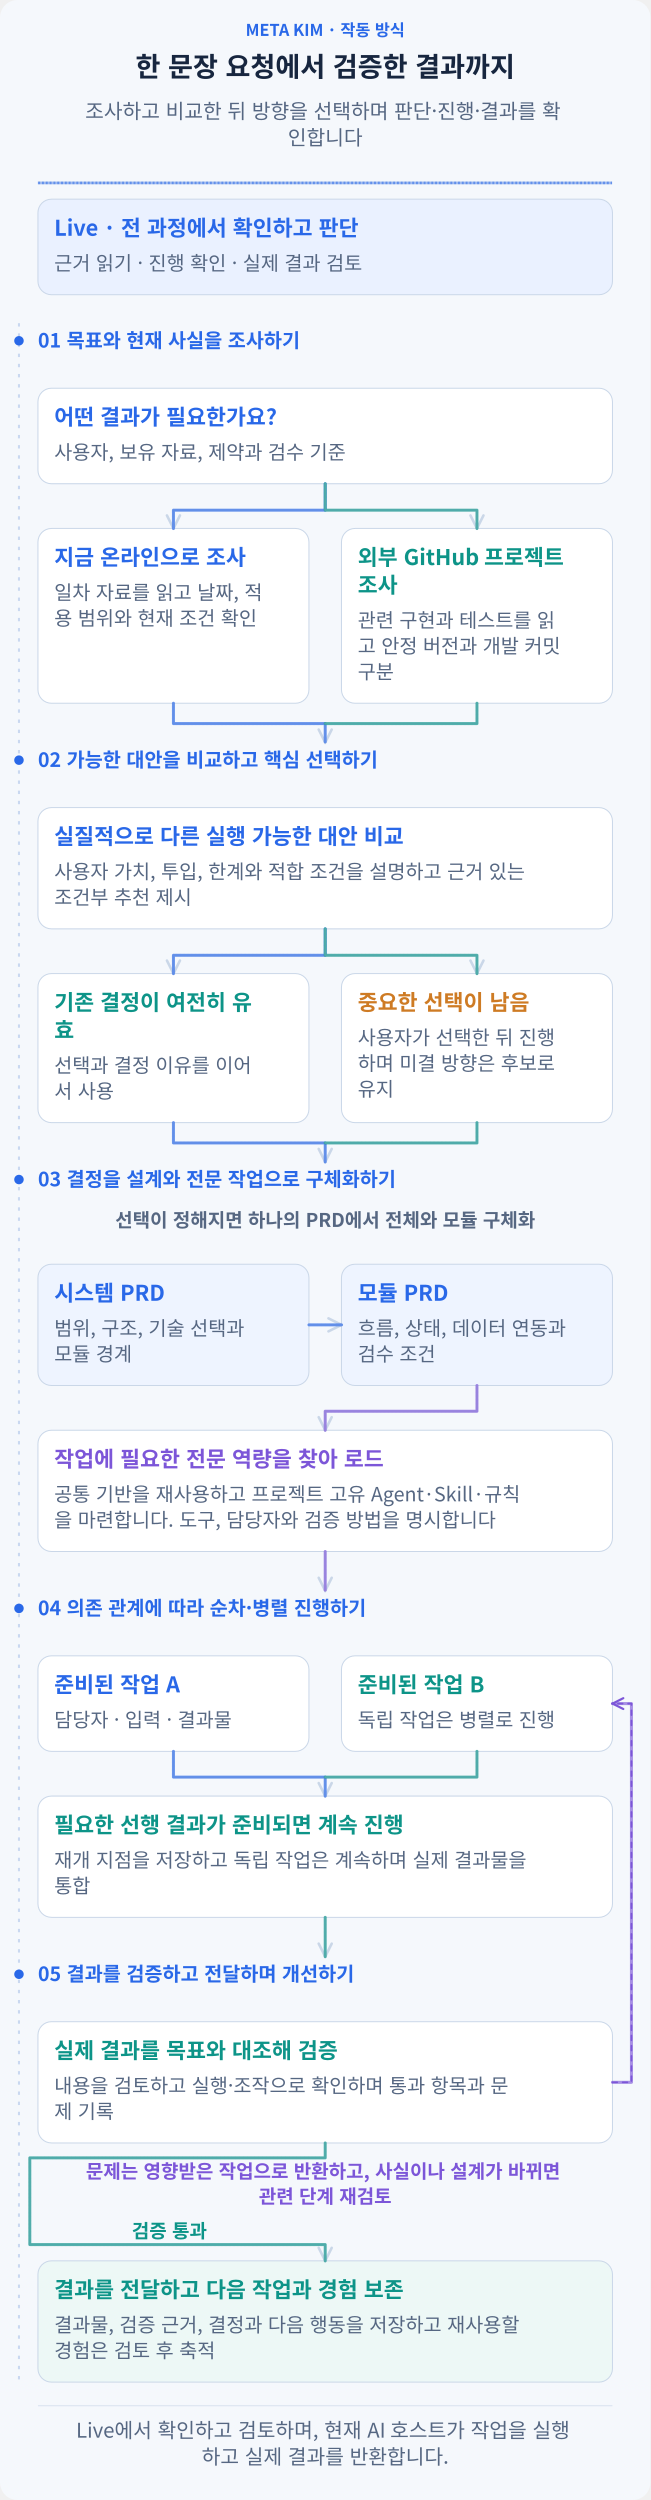
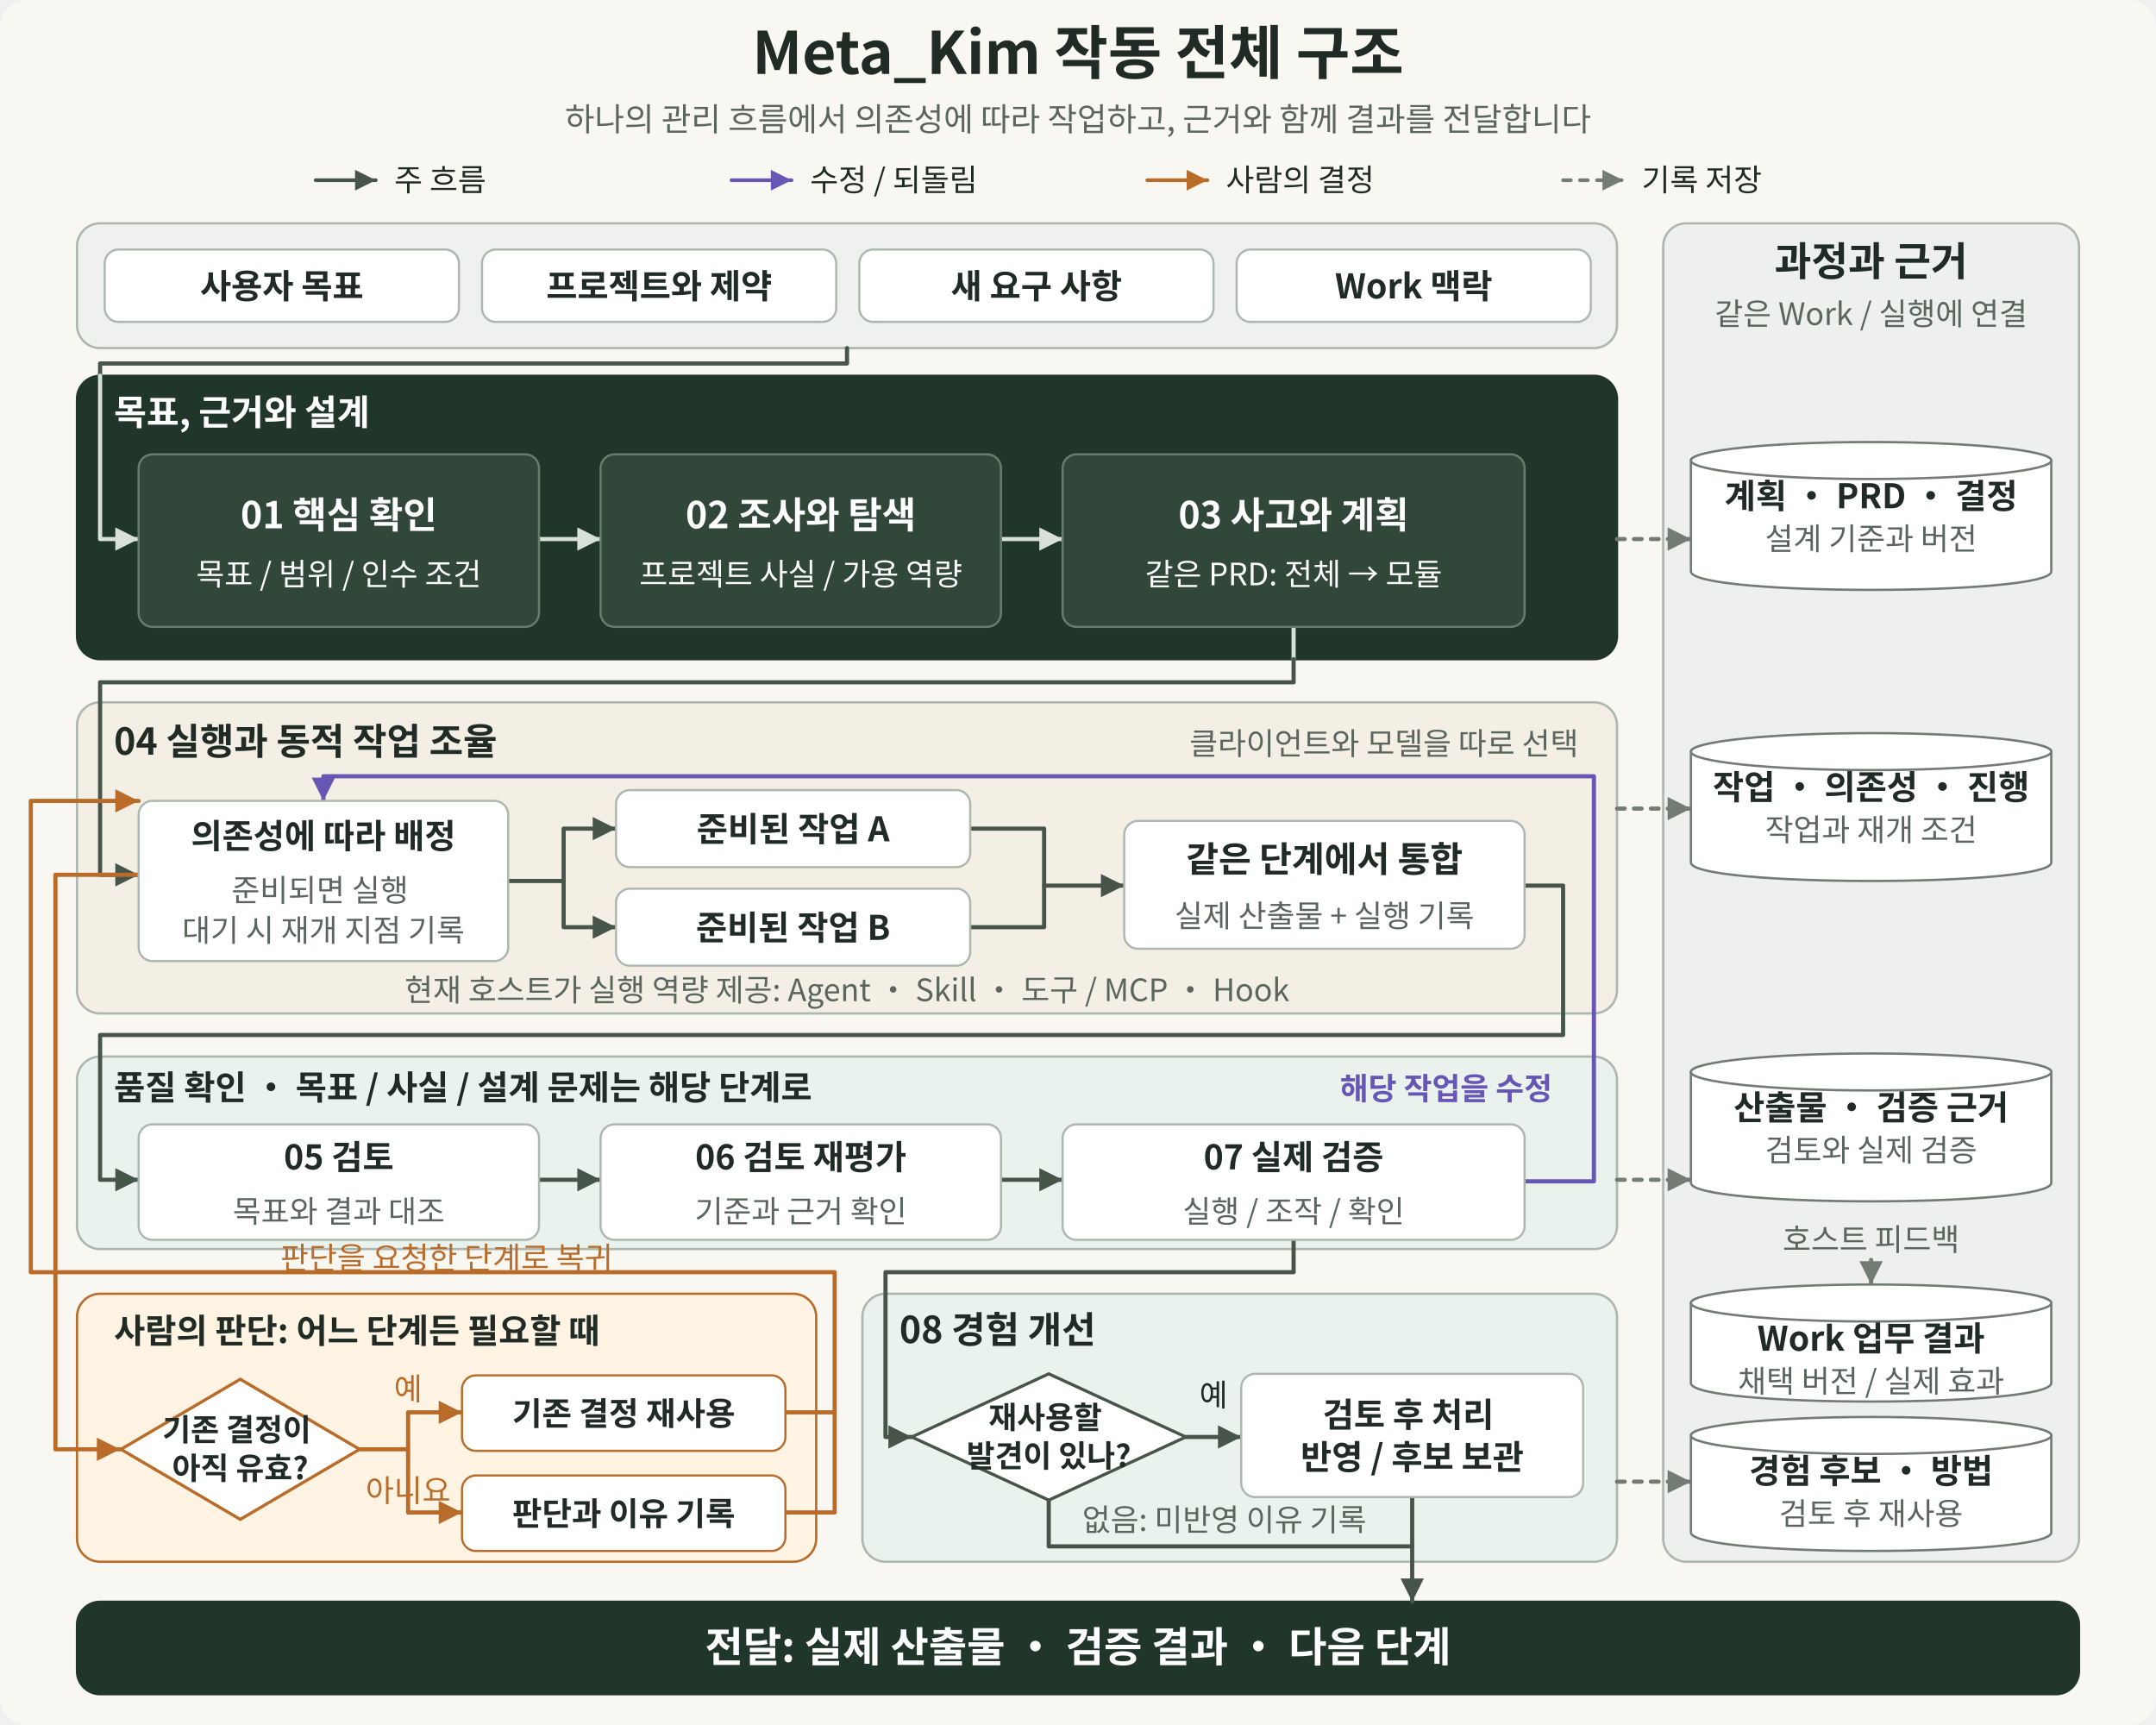
- <svg xmlns="http://www.w3.org/2000/svg" width="960" height="3690" viewBox="0 0 960 3690" role="img" aria-labelledby="title description" lang="ko-KR" xml:lang="ko-KR">
+ <svg xmlns="http://www.w3.org/2000/svg" width="1400" height="1120" viewBox="0 0 1400 1120" role="img" aria-labelledby="title desc" lang="ko-KR">
+   <style>text{font-family:"Noto Sans CJK SC","Microsoft YaHei",sans-serif}@media(prefers-reduced-motion:reduce){*{animation:none!important}}</style>
  <defs>
-     <marker id="arrow" viewBox="0 0 10 10" refX="9" refY="5" markerWidth="8" markerHeight="8" orient="auto-start-reverse">
-       <path d="M1 1L9 5L1 9" fill="none" stroke="#cad7e8" stroke-width="1.6" stroke-linecap="round" />
-     </marker>
-     <marker id="back-arrow" viewBox="0 0 10 10" refX="9" refY="5" markerWidth="8" markerHeight="8" orient="auto">
-       <path d="M1 1L9 5L1 9" fill="none" stroke="#7c56d8" stroke-width="1.6" stroke-linecap="round" />
+     <marker id="main" viewBox="0 0 10 10" refX="9" refY="5" markerWidth="7" markerHeight="7" orient="auto">
+       <path d="M1 1L9 5L1 9Z" fill="#46544a" />
+     </marker>
+     <marker id="human" viewBox="0 0 10 10" refX="9" refY="5" markerWidth="7" markerHeight="7" orient="auto">
+       <path d="M1 1L9 5L1 9Z" fill="#b96b2a" />
+     </marker>
+     <marker id="back" viewBox="0 0 10 10" refX="9" refY="5" markerWidth="7" markerHeight="7" orient="auto">
+       <path d="M1 1L9 5L1 9Z" fill="#6756b4" />
+     </marker>
+     <marker id="record" viewBox="0 0 10 10" refX="9" refY="5" markerWidth="7" markerHeight="7" orient="auto">
+       <path d="M1 1L9 5L1 9Z" fill="#737b75" />
+     </marker>
+     <marker id="light" viewBox="0 0 10 10" refX="9" refY="5" markerWidth="7" markerHeight="7" orient="auto">
+       <path d="M1 1L9 5L1 9Z" fill="#d8e1d9" />
    </marker>
  </defs>
-   <style>text{font-family:"Noto Sans CJK KR","Malgun Gothic",Arial,sans-serif}.clock{stroke-dasharray:1;stroke-dashoffset:0;animation:clock 36s linear infinite}@keyframes clock{from{stroke-dashoffset:1}to{stroke-dashoffset:0}}@keyframes m0{0%,1%{opacity:0}2.2%,97.8%{opacity:1}99%,100%{opacity:0}}.m0{opacity:0;animation:m0 36s ease-in-out infinite}
- @keyframes m1{0%,2%{opacity:0}3.2%,8.8%{opacity:1}10%,100%{opacity:0}}.m1{opacity:0;animation:m1 36s ease-in-out infinite}
- @keyframes m2{0%,11%{opacity:0}12.2%,21.8%{opacity:1}23%,100%{opacity:0}}.m2{opacity:0;animation:m2 36s ease-in-out infinite}
- @keyframes m3{0%,11%{opacity:0}12.2%,21.8%{opacity:1}23%,100%{opacity:0}}.m3{opacity:0;animation:m3 36s ease-in-out infinite}
- @keyframes m4{0%,8%{stroke-dashoffset:1;opacity:0}9%{opacity:1}14%,100%{stroke-dashoffset:0;opacity:.8}}.m4{stroke-dashoffset:0;opacity:.65;animation:m4 36s ease-in-out infinite}
- @keyframes m5{0%,8%{stroke-dashoffset:1;opacity:0}9%{opacity:1}14%,100%{stroke-dashoffset:0;opacity:.8}}.m5{stroke-dashoffset:0;opacity:.65;animation:m5 36s ease-in-out infinite}
- @keyframes m6{0%,24%{opacity:0}25.2%,34.8%{opacity:1}36%,100%{opacity:0}}.m6{opacity:0;animation:m6 36s ease-in-out infinite}
- @keyframes m7{0%,19%{stroke-dashoffset:1;opacity:0}20%{opacity:1}27%,100%{stroke-dashoffset:0;opacity:.8}}.m7{stroke-dashoffset:0;opacity:.65;animation:m7 36s ease-in-out infinite}
- @keyframes m8{0%,19%{stroke-dashoffset:1;opacity:0}20%{opacity:1}27%,100%{stroke-dashoffset:0;opacity:.8}}.m8{stroke-dashoffset:0;opacity:.65;animation:m8 36s ease-in-out infinite}
- @keyframes m9{0%,37%{opacity:0}38.2%,44.8%{opacity:1}46%,100%{opacity:0}}.m9{opacity:0;animation:m9 36s ease-in-out infinite}
- @keyframes m10{0%,37%{opacity:0}38.2%,44.8%{opacity:1}46%,100%{opacity:0}}.m10{opacity:0;animation:m10 36s ease-in-out infinite}
- @keyframes m11{0%,34%{stroke-dashoffset:1;opacity:0}35%{opacity:1}40%,100%{stroke-dashoffset:0;opacity:.8}}.m11{stroke-dashoffset:0;opacity:.65;animation:m11 36s ease-in-out infinite}
- @keyframes m12{0%,34%{stroke-dashoffset:1;opacity:0}35%{opacity:1}40%,100%{stroke-dashoffset:0;opacity:.8}}.m12{stroke-dashoffset:0;opacity:.65;animation:m12 36s ease-in-out infinite}
- @keyframes m13{0%,49%{opacity:0}50.2%,54.8%{opacity:1}56%,100%{opacity:0}}.m13{opacity:0;animation:m13 36s ease-in-out infinite}
- @keyframes m14{0%,57%{opacity:0}58.2%,62.8%{opacity:1}64%,100%{opacity:0}}.m14{opacity:0;animation:m14 36s ease-in-out infinite}
- @keyframes m15{0%,44%{stroke-dashoffset:1;opacity:0}45%{opacity:1}50%,100%{stroke-dashoffset:0;opacity:.8}}.m15{stroke-dashoffset:0;opacity:.65;animation:m15 36s ease-in-out infinite}
- @keyframes m16{0%,44%{stroke-dashoffset:1;opacity:0}45%{opacity:1}50%,100%{stroke-dashoffset:0;opacity:.8}}.m16{stroke-dashoffset:0;opacity:.65;animation:m16 36s ease-in-out infinite}
- @keyframes m17{0%,54%{stroke-dashoffset:1;opacity:0}55%{opacity:1}60%,100%{stroke-dashoffset:0;opacity:.8}}.m17{stroke-dashoffset:0;opacity:.65;animation:m17 36s ease-in-out infinite}
- @keyframes m18{0%,65%{opacity:0}66.2%,72.8%{opacity:1}74%,100%{opacity:0}}.m18{opacity:0;animation:m18 36s ease-in-out infinite}
- @keyframes m19{0%,62%{stroke-dashoffset:1;opacity:0}63%{opacity:1}67%,100%{stroke-dashoffset:0;opacity:.8}}.m19{stroke-dashoffset:0;opacity:.65;animation:m19 36s ease-in-out infinite}
- @keyframes m20{0%,75%{opacity:0}76.2%,81.8%{opacity:1}83%,100%{opacity:0}}.m20{opacity:0;animation:m20 36s ease-in-out infinite}
- @keyframes m21{0%,75%{opacity:0}76.2%,81.8%{opacity:1}83%,100%{opacity:0}}.m21{opacity:0;animation:m21 36s ease-in-out infinite}
- @keyframes m22{0%,71%{stroke-dashoffset:1;opacity:0}72%{opacity:1}76%,100%{stroke-dashoffset:0;opacity:.8}}.m22{stroke-dashoffset:0;opacity:.65;animation:m22 36s ease-in-out infinite}
- @keyframes m23{0%,82%{opacity:0}83.2%,85.8%{opacity:1}87%,100%{opacity:0}}.m23{opacity:0;animation:m23 36s ease-in-out infinite}
- @keyframes m24{0%,79%{stroke-dashoffset:1;opacity:0}80%{opacity:1}84%,100%{stroke-dashoffset:0;opacity:.8}}.m24{stroke-dashoffset:0;opacity:.65;animation:m24 36s ease-in-out infinite}
- @keyframes m25{0%,79%{stroke-dashoffset:1;opacity:0}80%{opacity:1}84%,100%{stroke-dashoffset:0;opacity:.8}}.m25{stroke-dashoffset:0;opacity:.65;animation:m25 36s ease-in-out infinite}
- @keyframes m26{0%,87%{opacity:0}88.2%,91.8%{opacity:1}93%,100%{opacity:0}}.m26{opacity:0;animation:m26 36s ease-in-out infinite}
- @keyframes m27{0%,85%{stroke-dashoffset:1;opacity:0}86%{opacity:1}89%,100%{stroke-dashoffset:0;opacity:.8}}.m27{stroke-dashoffset:0;opacity:.65;animation:m27 36s ease-in-out infinite}
- @keyframes m28{0%,90%{stroke-dashoffset:1;opacity:0}91%{opacity:1}94%{stroke-dashoffset:0;opacity:1}96%,100%{stroke-dashoffset:0;opacity:0}}.m28{stroke-dashoffset:0;opacity:.65;animation:m28 36s ease-in-out infinite}
- @keyframes m29{0%,94%{opacity:0}95.2%,97.8%{opacity:1}99%,100%{opacity:0}}.m29{opacity:0;animation:m29 36s ease-in-out infinite}
- @keyframes m30{0%,93%{stroke-dashoffset:1;opacity:0}94%{opacity:1}98%,100%{stroke-dashoffset:0;opacity:.8}}.m30{stroke-dashoffset:0;opacity:.65;animation:m30 36s ease-in-out infinite}@media(prefers-reduced-motion:reduce){*{animation:none!important}.focus,.clock{display:none}.completed{opacity:1}.progress{transform:scaleX(1)}.transfer{stroke-dashoffset:0;opacity:.45}}</style>
-   <rect width="960" height="3690" rx="26" fill="#f5f8fc" />
-   <path d="M28 477V3516" fill="none" stroke="#c9d8f0" stroke-width="3" stroke-dasharray="5 10" />
-   <text x="480" y="53" font-size="24" font-weight="700" fill="#2968e8" text-anchor="middle">
-     <tspan x="480" dy="0">META KIM · 작동 방식</tspan>
-   </text>
-   <text x="480" y="113" font-size="40" font-weight="750" fill="#17263f" text-anchor="middle">
-     <tspan x="480" dy="0">한 문장 요청에서 검증한 결과까지</tspan>
-   </text>
-   <text x="480" y="175" font-size="30" font-weight="450" fill="#566782" text-anchor="middle">
-     <tspan x="480" dy="0">조사하고 비교한 뒤 방향을 선택하며 판단·진행·결과를 확</tspan>
-     <tspan x="480" dy="39">인합니다</tspan>
-   </text>
-   <path d="M56 270H904" stroke="#dce5f2" stroke-width="4" />
-   <path class="clock" pathLength="1" d="M56 270H904" stroke="#2968e8" stroke-width="4" />
-   <g class="node" data-label="Live · 전 과정에서 확인하고 판단" data-box="56,294,848,141">
-     <rect x="56" y="294" width="848" height="141" rx="20" fill="#eaf1ff" stroke="#cad7e8" stroke-width="1.5" />
-     <rect class="focus m0" x="56" y="294" width="848" height="141" rx="20" fill="#2968e8" fill-opacity=".045" stroke="#2968e8" stroke-width="3" />
-     <text x="80" y="348" font-size="32" font-weight="700" fill="#2968e8" text-anchor="start">
-       <tspan x="80" dy="0">Live · 전 과정에서 확인하고 판단</tspan>
-     </text>
-     <text x="80" y="399" font-size="29" font-weight="450" fill="#566782" text-anchor="start">
-       <tspan x="80" dy="0">근거 읽기 · 진행 확인 · 실제 결과 검토</tspan>
-     </text>
-   </g>
-   <circle cx="28" cy="503" r="7" fill="#2968e8" />
-   <text x="56" y="513" font-size="29" font-weight="700" fill="#2968e8" text-anchor="start">
-     <tspan x="56" dy="0">01  목표와 현재 사실을 조사하기</tspan>
-   </text>
-   <g class="node" data-label="어떤 결과가 필요한가요?" data-box="56,573,848,141">
-     <rect x="56" y="573" width="848" height="141" rx="20" fill="#fff" stroke="#cad7e8" stroke-width="1.5" />
-     <rect class="focus m1" x="56" y="573" width="848" height="141" rx="20" fill="#2968e8" fill-opacity=".045" stroke="#2968e8" stroke-width="3" />
-     <text x="80" y="627" font-size="32" font-weight="700" fill="#2968e8" text-anchor="start">
-       <tspan x="80" dy="0">어떤 결과가 필요한가요?</tspan>
-     </text>
-     <text x="80" y="678" font-size="29" font-weight="450" fill="#566782" text-anchor="start">
-       <tspan x="80" dy="0">사용자, 보유 자료, 제약과 검수 기준</tspan>
-     </text>
-   </g>
-   <g class="node" data-label="지금 온라인으로 조사" data-box="56,780,400,258">
-     <rect x="56" y="780" width="400" height="258" rx="20" fill="#fff" stroke="#cad7e8" stroke-width="1.5" />
-     <rect class="focus m2" x="56" y="780" width="400" height="258" rx="20" fill="#2968e8" fill-opacity=".045" stroke="#2968e8" stroke-width="3" />
-     <text x="80" y="834" font-size="32" font-weight="700" fill="#2968e8" text-anchor="start">
-       <tspan x="80" dy="0">지금 온라인으로 조사</tspan>
-     </text>
-     <text x="80" y="885" font-size="29" font-weight="450" fill="#566782" text-anchor="start">
-       <tspan x="80" dy="0">일차 자료를 읽고 날짜, 적</tspan>
-       <tspan x="80" dy="38">용 범위와 현재 조건 확인</tspan>
-     </text>
-   </g>
-   <g class="node" data-label="외부 GitHub 프로젝트 조사" data-box="504,780,400,258">
-     <rect x="504" y="780" width="400" height="258" rx="20" fill="#fff" stroke="#cad7e8" stroke-width="1.5" />
-     <rect class="focus m3" x="504" y="780" width="400" height="258" rx="20" fill="#0d9488" fill-opacity=".045" stroke="#0d9488" stroke-width="3" />
-     <text x="528" y="834" font-size="32" font-weight="700" fill="#0d9488" text-anchor="start">
-       <tspan x="528" dy="0">외부 GitHub 프로젝트</tspan>
-       <tspan x="528" dy="41">조사</tspan>
-     </text>
-     <text x="528" y="926" font-size="29" font-weight="450" fill="#566782" text-anchor="start">
-       <tspan x="528" dy="0">관련 구현과 테스트를 읽</tspan>
-       <tspan x="528" dy="38">고 안정 버전과 개발 커밋</tspan>
-       <tspan x="528" dy="38">구분</tspan>
-     </text>
-   </g>
-   <path d="M480 714V753H256V780" fill="none" stroke="#cad7e8" stroke-width="3" stroke-linecap="round" stroke-linejoin="round" marker-end="url(#arrow)" />
-   <path class="transfer m4" pathLength="1" d="M480 714V753H256V780" fill="none" stroke="#2968e8" stroke-width="4.5" stroke-dasharray="1" stroke-linecap="round" stroke-linejoin="round" />
-   <path d="M480 714V753H704V780" fill="none" stroke="#cad7e8" stroke-width="3" stroke-linecap="round" stroke-linejoin="round" marker-end="url(#arrow)" />
-   <path class="transfer m5" pathLength="1" d="M480 714V753H704V780" fill="none" stroke="#0d9488" stroke-width="4.5" stroke-dasharray="1" stroke-linecap="round" stroke-linejoin="round" />
-   <circle cx="28" cy="1122" r="7" fill="#2968e8" />
-   <text x="56" y="1132" font-size="29" font-weight="700" fill="#2968e8" text-anchor="start">
-     <tspan x="56" dy="0">02  가능한 대안을 비교하고 핵심 선택하기</tspan>
-   </text>
-   <g class="node" data-label="실질적으로 다른 실행 가능한 대안 비교" data-box="56,1192,848,179">
-     <rect x="56" y="1192" width="848" height="179" rx="20" fill="#fff" stroke="#cad7e8" stroke-width="1.5" />
-     <rect class="focus m6" x="56" y="1192" width="848" height="179" rx="20" fill="#2968e8" fill-opacity=".045" stroke="#2968e8" stroke-width="3" />
-     <text x="80" y="1246" font-size="32" font-weight="700" fill="#2968e8" text-anchor="start">
-       <tspan x="80" dy="0">실질적으로 다른 실행 가능한 대안 비교</tspan>
-     </text>
-     <text x="80" y="1297" font-size="29" font-weight="450" fill="#566782" text-anchor="start">
-       <tspan x="80" dy="0">사용자 가치, 투입, 한계와 적합 조건을 설명하고 근거 있는</tspan>
-       <tspan x="80" dy="38">조건부 추천 제시</tspan>
-     </text>
-   </g>
-   <path d="M256 1038V1068H480V1096" fill="none" stroke="#cad7e8" stroke-width="3" stroke-linecap="round" stroke-linejoin="round" marker-end="url(#arrow)" />
-   <path class="transfer m7" pathLength="1" d="M256 1038V1068H480V1096" fill="none" stroke="#2968e8" stroke-width="4.5" stroke-dasharray="1" stroke-linecap="round" stroke-linejoin="round" />
-   <path d="M704 1038V1068H480" fill="none" stroke="#cad7e8" stroke-width="3" stroke-linecap="round" stroke-linejoin="round" />
-   <path class="transfer m8" pathLength="1" d="M704 1038V1068H480" fill="none" stroke="#0d9488" stroke-width="4.5" stroke-dasharray="1" stroke-linecap="round" stroke-linejoin="round" />
-   <g class="node" data-label="기존 결정이 여전히 유효" data-box="56,1437,400,220">
-     <rect x="56" y="1437" width="400" height="220" rx="20" fill="#fff" stroke="#cad7e8" stroke-width="1.5" />
-     <rect class="focus m9" x="56" y="1437" width="400" height="220" rx="20" fill="#0d9488" fill-opacity=".045" stroke="#0d9488" stroke-width="3" />
-     <text x="80" y="1491" font-size="32" font-weight="700" fill="#0d9488" text-anchor="start">
-       <tspan x="80" dy="0">기존 결정이 여전히 유</tspan>
-       <tspan x="80" dy="41">효</tspan>
-     </text>
-     <text x="80" y="1583" font-size="29" font-weight="450" fill="#566782" text-anchor="start">
-       <tspan x="80" dy="0">선택과 결정 이유를 이어</tspan>
-       <tspan x="80" dy="38">서 사용</tspan>
-     </text>
-   </g>
-   <g class="node" data-label="중요한 선택이 남음" data-box="504,1437,400,220">
-     <rect x="504" y="1437" width="400" height="220" rx="20" fill="#fff" stroke="#cad7e8" stroke-width="1.5" />
-     <rect class="focus m10" x="504" y="1437" width="400" height="220" rx="20" fill="#ce7b24" fill-opacity=".045" stroke="#ce7b24" stroke-width="3" />
-     <text x="528" y="1491" font-size="32" font-weight="700" fill="#ce7b24" text-anchor="start">
-       <tspan x="528" dy="0">중요한 선택이 남음</tspan>
-     </text>
-     <text x="528" y="1542" font-size="29" font-weight="450" fill="#566782" text-anchor="start">
-       <tspan x="528" dy="0">사용자가 선택한 뒤 진행</tspan>
-       <tspan x="528" dy="38">하며 미결 방향은 후보로</tspan>
-       <tspan x="528" dy="38">유지</tspan>
-     </text>
-   </g>
-   <path d="M480 1371V1410H256V1437" fill="none" stroke="#cad7e8" stroke-width="3" stroke-linecap="round" stroke-linejoin="round" marker-end="url(#arrow)" />
-   <path class="transfer m11" pathLength="1" d="M480 1371V1410H256V1437" fill="none" stroke="#2968e8" stroke-width="4.5" stroke-dasharray="1" stroke-linecap="round" stroke-linejoin="round" />
-   <path d="M480 1371V1410H704V1437" fill="none" stroke="#cad7e8" stroke-width="3" stroke-linecap="round" stroke-linejoin="round" marker-end="url(#arrow)" />
-   <path class="transfer m12" pathLength="1" d="M480 1371V1410H704V1437" fill="none" stroke="#0d9488" stroke-width="4.5" stroke-dasharray="1" stroke-linecap="round" stroke-linejoin="round" />
-   <circle cx="28" cy="1741" r="7" fill="#2968e8" />
-   <text x="56" y="1751" font-size="29" font-weight="700" fill="#2968e8" text-anchor="start">
-     <tspan x="56" dy="0">03  결정을 설계와 전문 작업으로 구체화하기</tspan>
-   </text>
-   <text x="480" y="1811" font-size="28" font-weight="650" fill="#566782" text-anchor="middle">
-     <tspan x="480" dy="0">선택이 정해지면 하나의 PRD에서 전체와 모듈 구체화</tspan>
-   </text>
-   <g class="node" data-label="시스템 PRD" data-box="56,1866,400,179">
-     <rect x="56" y="1866" width="400" height="179" rx="20" fill="#eef4ff" stroke="#cad7e8" stroke-width="1.5" />
-     <rect class="focus m13" x="56" y="1866" width="400" height="179" rx="20" fill="#2968e8" fill-opacity=".045" stroke="#2968e8" stroke-width="3" />
-     <text x="80" y="1920" font-size="32" font-weight="700" fill="#2968e8" text-anchor="start">
-       <tspan x="80" dy="0">시스템 PRD</tspan>
-     </text>
-     <text x="80" y="1971" font-size="29" font-weight="450" fill="#566782" text-anchor="start">
-       <tspan x="80" dy="0">범위, 구조, 기술 선택과</tspan>
-       <tspan x="80" dy="38">모듈 경계</tspan>
-     </text>
-   </g>
-   <g class="node" data-label="모듈 PRD" data-box="504,1866,400,179">
-     <rect x="504" y="1866" width="400" height="179" rx="20" fill="#eef4ff" stroke="#cad7e8" stroke-width="1.5" />
-     <rect class="focus m14" x="504" y="1866" width="400" height="179" rx="20" fill="#2968e8" fill-opacity=".045" stroke="#2968e8" stroke-width="3" />
-     <text x="528" y="1920" font-size="32" font-weight="700" fill="#2968e8" text-anchor="start">
-       <tspan x="528" dy="0">모듈 PRD</tspan>
-     </text>
-     <text x="528" y="1971" font-size="29" font-weight="450" fill="#566782" text-anchor="start">
-       <tspan x="528" dy="0">흐름, 상태, 데이터 연동과</tspan>
-       <tspan x="528" dy="38">검수 조건</tspan>
-     </text>
-   </g>
-   <path d="M256 1657V1687H480V1715" fill="none" stroke="#cad7e8" stroke-width="3" stroke-linecap="round" stroke-linejoin="round" marker-end="url(#arrow)" />
-   <path class="transfer m15" pathLength="1" d="M256 1657V1687H480V1715" fill="none" stroke="#2968e8" stroke-width="4.5" stroke-dasharray="1" stroke-linecap="round" stroke-linejoin="round" />
-   <path d="M704 1657V1687H480" fill="none" stroke="#cad7e8" stroke-width="3" stroke-linecap="round" stroke-linejoin="round" />
-   <path class="transfer m16" pathLength="1" d="M704 1657V1687H480" fill="none" stroke="#0d9488" stroke-width="4.5" stroke-dasharray="1" stroke-linecap="round" stroke-linejoin="round" />
-   <path d="M456 1955.5H504" fill="none" stroke="#cad7e8" stroke-width="3" stroke-linecap="round" stroke-linejoin="round" marker-end="url(#arrow)" />
-   <path class="transfer m17" pathLength="1" d="M456 1955.5H504" fill="none" stroke="#2968e8" stroke-width="4.5" stroke-dasharray="1" stroke-linecap="round" stroke-linejoin="round" />
-   <g class="node" data-label="작업에 필요한 전문 역량을 찾아 로드" data-box="56,2111,848,179">
-     <rect x="56" y="2111" width="848" height="179" rx="20" fill="#fff" stroke="#cad7e8" stroke-width="1.5" />
-     <rect class="focus m18" x="56" y="2111" width="848" height="179" rx="20" fill="#7c56d8" fill-opacity=".045" stroke="#7c56d8" stroke-width="3" />
-     <text x="80" y="2165" font-size="32" font-weight="700" fill="#7c56d8" text-anchor="start">
-       <tspan x="80" dy="0">작업에 필요한 전문 역량을 찾아 로드</tspan>
-     </text>
-     <text x="80" y="2216" font-size="29" font-weight="450" fill="#566782" text-anchor="start">
-       <tspan x="80" dy="0">공통 기반을 재사용하고 프로젝트 고유 Agent·Skill·규칙</tspan>
-       <tspan x="80" dy="38">을 마련합니다. 도구, 담당자와 검증 방법을 명시합니다</tspan>
-     </text>
-   </g>
-   <path d="M704 2045V2083H480V2111" fill="none" stroke="#cad7e8" stroke-width="3" stroke-linecap="round" stroke-linejoin="round" marker-end="url(#arrow)" />
-   <path class="transfer m19" pathLength="1" d="M704 2045V2083H480V2111" fill="none" stroke="#7c56d8" stroke-width="4.5" stroke-dasharray="1" stroke-linecap="round" stroke-linejoin="round" />
-   <circle cx="28" cy="2374" r="7" fill="#2968e8" />
-   <text x="56" y="2384" font-size="29" font-weight="700" fill="#2968e8" text-anchor="start">
-     <tspan x="56" dy="0">04  의존 관계에 따라 순차·병렬 진행하기</tspan>
-   </text>
-   <g class="node" data-label="준비된 작업 A" data-box="56,2444,400,141">
-     <rect x="56" y="2444" width="400" height="141" rx="20" fill="#fff" stroke="#cad7e8" stroke-width="1.5" />
-     <rect class="focus m20" x="56" y="2444" width="400" height="141" rx="20" fill="#2968e8" fill-opacity=".045" stroke="#2968e8" stroke-width="3" />
-     <text x="80" y="2498" font-size="32" font-weight="700" fill="#2968e8" text-anchor="start">
-       <tspan x="80" dy="0">준비된 작업 A</tspan>
-     </text>
-     <text x="80" y="2549" font-size="29" font-weight="450" fill="#566782" text-anchor="start">
-       <tspan x="80" dy="0">담당자 · 입력 · 결과물</tspan>
-     </text>
-   </g>
-   <g class="node" data-label="준비된 작업 B" data-box="504,2444,400,141">
-     <rect x="504" y="2444" width="400" height="141" rx="20" fill="#fff" stroke="#cad7e8" stroke-width="1.5" />
-     <rect class="focus m21" x="504" y="2444" width="400" height="141" rx="20" fill="#0d9488" fill-opacity=".045" stroke="#0d9488" stroke-width="3" />
-     <text x="528" y="2498" font-size="32" font-weight="700" fill="#0d9488" text-anchor="start">
-       <tspan x="528" dy="0">준비된 작업 B</tspan>
-     </text>
-     <text x="528" y="2549" font-size="29" font-weight="450" fill="#566782" text-anchor="start">
-       <tspan x="528" dy="0">독립 작업은 병렬로 진행</tspan>
-     </text>
-   </g>
-   <path d="M480 2290V2348" fill="none" stroke="#cad7e8" stroke-width="3" stroke-linecap="round" stroke-linejoin="round" marker-end="url(#arrow)" />
-   <path class="transfer m22" pathLength="1" d="M480 2290V2348" fill="none" stroke="#7c56d8" stroke-width="4.5" stroke-dasharray="1" stroke-linecap="round" stroke-linejoin="round" />
-   <g class="node" data-label="필요한 선행 결과가 준비되면 계속 진행" data-box="56,2651,848,179">
-     <rect x="56" y="2651" width="848" height="179" rx="20" fill="#fff" stroke="#cad7e8" stroke-width="1.5" />
-     <rect class="focus m23" x="56" y="2651" width="848" height="179" rx="20" fill="#0d9488" fill-opacity=".045" stroke="#0d9488" stroke-width="3" />
-     <text x="80" y="2705" font-size="32" font-weight="700" fill="#0d9488" text-anchor="start">
-       <tspan x="80" dy="0">필요한 선행 결과가 준비되면 계속 진행</tspan>
-     </text>
-     <text x="80" y="2756" font-size="29" font-weight="450" fill="#566782" text-anchor="start">
-       <tspan x="80" dy="0">재개 지점을 저장하고 독립 작업은 계속하며 실제 결과물을</tspan>
-       <tspan x="80" dy="38">통합</tspan>
-     </text>
-   </g>
-   <path d="M256 2585V2623H480V2651" fill="none" stroke="#cad7e8" stroke-width="3" stroke-linecap="round" stroke-linejoin="round" marker-end="url(#arrow)" />
-   <path class="transfer m24" pathLength="1" d="M256 2585V2623H480V2651" fill="none" stroke="#2968e8" stroke-width="4.5" stroke-dasharray="1" stroke-linecap="round" stroke-linejoin="round" />
-   <path d="M704 2585V2623H480" fill="none" stroke="#cad7e8" stroke-width="3" stroke-linecap="round" stroke-linejoin="round" />
-   <path class="transfer m25" pathLength="1" d="M704 2585V2623H480" fill="none" stroke="#0d9488" stroke-width="4.5" stroke-dasharray="1" stroke-linecap="round" stroke-linejoin="round" />
-   <circle cx="28" cy="2914" r="7" fill="#2968e8" />
-   <text x="56" y="2924" font-size="29" font-weight="700" fill="#2968e8" text-anchor="start">
-     <tspan x="56" dy="0">05  결과를 검증하고 전달하며 개선하기</tspan>
-   </text>
-   <g class="node" data-label="실제 결과를 목표와 대조해 검증" data-box="56,2984,848,179">
-     <rect x="56" y="2984" width="848" height="179" rx="20" fill="#fff" stroke="#cad7e8" stroke-width="1.5" />
-     <rect class="focus m26" x="56" y="2984" width="848" height="179" rx="20" fill="#0d9488" fill-opacity=".045" stroke="#0d9488" stroke-width="3" />
-     <text x="80" y="3038" font-size="32" font-weight="700" fill="#0d9488" text-anchor="start">
-       <tspan x="80" dy="0">실제 결과를 목표와 대조해 검증</tspan>
-     </text>
-     <text x="80" y="3089" font-size="29" font-weight="450" fill="#566782" text-anchor="start">
-       <tspan x="80" dy="0">내용을 검토하고 실행·조작으로 확인하며 통과 항목과 문</tspan>
-       <tspan x="80" dy="38">제 기록</tspan>
-     </text>
-   </g>
-   <path d="M480 2830V2888" fill="none" stroke="#cad7e8" stroke-width="3" stroke-linecap="round" stroke-linejoin="round" marker-end="url(#arrow)" />
-   <path class="transfer m27" pathLength="1" d="M480 2830V2888" fill="none" stroke="#0d9488" stroke-width="4.5" stroke-dasharray="1" stroke-linecap="round" stroke-linejoin="round" />
-   <text x="480" y="3215" font-size="28" font-weight="650" fill="#7c56d8" text-anchor="middle">
-     <tspan x="480" dy="0">문제는 영향받은 작업으로 반환하고, 사실이나 설계가 바뀌면</tspan>
-     <tspan x="480" dy="37">관련 단계 재검토</tspan>
-   </text>
-   <path d="M904 3073.5H932V2514.5H904" fill="none" stroke="#7c56d8" stroke-width="2.5" stroke-linecap="round" stroke-linejoin="round" stroke-dasharray="7 8" marker-end="url(#back-arrow)" />
-   <path class="transfer m28" pathLength="1" d="M904 3073.5H932V2514.5H904" fill="none" stroke="#7c56d8" stroke-width="4.5" stroke-dasharray="1" stroke-linecap="round" stroke-linejoin="round" />
-   <g class="node" data-label="결과를 전달하고 다음 작업과 경험 보존" data-box="56,3337,848,179">
-     <rect x="56" y="3337" width="848" height="179" rx="20" fill="#edf8f6" stroke="#cad7e8" stroke-width="1.5" />
-     <rect class="focus m29" x="56" y="3337" width="848" height="179" rx="20" fill="#0d9488" fill-opacity=".045" stroke="#0d9488" stroke-width="3" />
-     <text x="80" y="3391" font-size="32" font-weight="700" fill="#0d9488" text-anchor="start">
-       <tspan x="80" dy="0">결과를 전달하고 다음 작업과 경험 보존</tspan>
-     </text>
-     <text x="80" y="3442" font-size="29" font-weight="450" fill="#566782" text-anchor="start">
-       <tspan x="80" dy="0">결과물, 검증 근거, 결정과 다음 행동을 저장하고 재사용할</tspan>
-       <tspan x="80" dy="38">경험은 검토 후 축적</tspan>
-     </text>
-   </g>
-   <path d="M480 3163V3185H44V3313H480V3337" fill="none" stroke="#cad7e8" stroke-width="3" stroke-linecap="round" stroke-linejoin="round" marker-end="url(#arrow)" />
-   <path class="transfer m30" pathLength="1" d="M480 3163V3185H44V3313H480V3337" fill="none" stroke="#0d9488" stroke-width="4.5" stroke-dasharray="1" stroke-linecap="round" stroke-linejoin="round" />
-   <text x="250" y="3303" font-size="28" font-weight="700" fill="#0d9488" text-anchor="middle">
-     <tspan x="250" dy="0">검증 통과</tspan>
-   </text>
-   <path d="M56 3551H904" stroke="#cad7e8" />
-   <text x="480" y="3598" font-size="30" font-weight="450" fill="#566782" text-anchor="middle">
-     <tspan x="480" dy="0">Live에서 확인하고 검토하며, 현재 AI 호스트가 작업을 실행</tspan>
-     <tspan x="480" dy="39">하고 실제 결과를 반환합니다.</tspan>
+   <rect width="1400" height="1120" rx="18" fill="#f8f7f2" />
+   <rect x="50" y="145" width="1000" height="81" rx="15" fill="#eef1ed" stroke="#aeb7af" stroke-width="1.5" />
+   <rect x="50" y="244" width="1000" height="184" rx="15" fill="#21362b" stroke="#21362b" stroke-width="1.5" />
+   <rect x="50" y="456" width="1000" height="202" rx="15" fill="#f3efe4" stroke="#aeb7af" stroke-width="1.5" />
+   <rect x="50" y="686" width="1000" height="125" rx="15" fill="#eaf2ed" stroke="#aeb7af" stroke-width="1.5" />
+   <rect x="50" y="840" width="480" height="174" rx="15" fill="#fff4e3" stroke="#b96b2a" stroke-width="1.5" />
+   <rect x="560" y="840" width="490" height="174" rx="15" fill="#eaf2ed" stroke="#aeb7af" stroke-width="1.5" />
+   <rect x="1080" y="145" width="270" height="869" rx="15" fill="#edf0ed" stroke="#aeb7af" stroke-width="1.5" />
+   <rect x="50" y="1040" width="1300" height="60" rx="15" fill="#21362b" stroke="#21362b" stroke-width="1.5" />
+   <path d="M205 117 L244 117" fill="none" stroke="#46544a" stroke-width="2.4" stroke-linecap="round" stroke-linejoin="round" marker-end="url(#main)" />
+   <path d="M475 117 L514 117" fill="none" stroke="#6756b4" stroke-width="2.4" stroke-linecap="round" stroke-linejoin="round" marker-end="url(#back)" />
+   <path d="M745 117 L784 117" fill="none" stroke="#b96b2a" stroke-width="2.4" stroke-linecap="round" stroke-linejoin="round" marker-end="url(#human)" />
+   <path d="M1015 117 L1054 117" fill="none" stroke="#737b75" stroke-width="2.4" stroke-linecap="round" stroke-linejoin="round" stroke-dasharray="5 6" marker-end="url(#record)" />
+   <path d="M550 226 L550 236 L65 236 L65 244" fill="none" stroke="#46544a" stroke-width="2.7" stroke-linecap="round" stroke-linejoin="round" />
+   <path d="M65 244 L65 350 L90 350" fill="none" stroke="#d8e1d9" stroke-width="2.7" stroke-linecap="round" stroke-linejoin="round" marker-end="url(#light)" />
+   <path d="M350 350 L390 350" fill="none" stroke="#d8e1d9" stroke-width="2.7" stroke-linecap="round" stroke-linejoin="round" marker-end="url(#light)" />
+   <path d="M650 350 L690 350" fill="none" stroke="#d8e1d9" stroke-width="2.7" stroke-linecap="round" stroke-linejoin="round" marker-end="url(#light)" />
+   <path d="M840 407 L840 428" fill="none" stroke="#d8e1d9" stroke-width="2.7" stroke-linecap="round" stroke-linejoin="round" />
+   <path d="M840 428 L840 443 L65 443 L65 568 L90 568" fill="none" stroke="#46544a" stroke-width="2.7" stroke-linecap="round" stroke-linejoin="round" marker-end="url(#main)" />
+   <path d="M330 572 L366 572 L366 538 L400 538" fill="none" stroke="#46544a" stroke-width="2.7" stroke-linecap="round" stroke-linejoin="round" marker-end="url(#main)" />
+   <path d="M366 572 L366 602 L400 602" fill="none" stroke="#46544a" stroke-width="2.7" stroke-linecap="round" stroke-linejoin="round" marker-end="url(#main)" />
+   <path d="M630 538 L678 538 L678 575 L730 575" fill="none" stroke="#46544a" stroke-width="2.7" stroke-linecap="round" stroke-linejoin="round" marker-end="url(#main)" />
+   <path d="M630 602 L678 602 L678 575" fill="none" stroke="#46544a" stroke-width="2.7" stroke-linecap="round" stroke-linejoin="round" />
+   <path d="M990 575 L1015 575 L1015 672 L65 672 L65 766 L90 766" fill="none" stroke="#46544a" stroke-width="2.7" stroke-linecap="round" stroke-linejoin="round" marker-end="url(#main)" />
+   <path d="M350 766 L390 766" fill="none" stroke="#46544a" stroke-width="2.7" stroke-linecap="round" stroke-linejoin="round" marker-end="url(#main)" />
+   <path d="M650 766 L690 766" fill="none" stroke="#46544a" stroke-width="2.7" stroke-linecap="round" stroke-linejoin="round" marker-end="url(#main)" />
+   <path d="M990 767 L1035 767 L1035 504 L210 504 L210 520" fill="none" stroke="#6756b4" stroke-width="2.7" stroke-linecap="round" stroke-linejoin="round" marker-end="url(#back)" />
+   <path d="M90 568 L36 568 L36 941 L78 941" fill="none" stroke="#b96b2a" stroke-width="2.7" stroke-linecap="round" stroke-linejoin="round" marker-end="url(#human)" />
+   <path d="M234 941 L265 941 L265 917 L300 917" fill="none" stroke="#b96b2a" stroke-width="2.7" stroke-linecap="round" stroke-linejoin="round" marker-end="url(#human)" />
+   <path d="M265 941 L265 982 L300 982" fill="none" stroke="#b96b2a" stroke-width="2.7" stroke-linecap="round" stroke-linejoin="round" marker-end="url(#human)" />
+   <path d="M510 917 L542 917 L542 826 L20 826 L20 520 L90 520" fill="none" stroke="#b96b2a" stroke-width="2.7" stroke-linecap="round" stroke-linejoin="round" marker-end="url(#human)" />
+   <path d="M510 982 L542 982 L542 917" fill="none" stroke="#b96b2a" stroke-width="2.7" stroke-linecap="round" stroke-linejoin="round" />
+   <path d="M840 799 L840 826 L575 826 L575 933 L592 933" fill="none" stroke="#46544a" stroke-width="2.7" stroke-linecap="round" stroke-linejoin="round" marker-end="url(#main)" />
+   <path d="M770 933 L806 933" fill="none" stroke="#46544a" stroke-width="2.7" stroke-linecap="round" stroke-linejoin="round" marker-end="url(#main)" />
+   <path d="M681 974 L681 1004 L917 1004" fill="none" stroke="#46544a" stroke-width="2.7" stroke-linecap="round" stroke-linejoin="round" />
+   <path d="M917 972 L917 1040" fill="none" stroke="#46544a" stroke-width="2.7" stroke-linecap="round" stroke-linejoin="round" marker-end="url(#main)" />
+   <path d="M1215 818 L1215 834" fill="none" stroke="#737b75" stroke-width="2.7" stroke-linecap="round" stroke-linejoin="round" stroke-dasharray="5 6" marker-end="url(#record)" />
+   <path d="M1050 350 L1098 350" fill="none" stroke="#737b75" stroke-width="2.7" stroke-linecap="round" stroke-linejoin="round" stroke-dasharray="5 6" marker-end="url(#record)" />
+   <path d="M1050 525 L1098 525" fill="none" stroke="#737b75" stroke-width="2.7" stroke-linecap="round" stroke-linejoin="round" stroke-dasharray="5 6" marker-end="url(#record)" />
+   <path d="M1050 766 L1098 766" fill="none" stroke="#737b75" stroke-width="2.7" stroke-linecap="round" stroke-linejoin="round" stroke-dasharray="5 6" marker-end="url(#record)" />
+   <path d="M1050 962 L1098 962" fill="none" stroke="#737b75" stroke-width="2.7" stroke-linecap="round" stroke-linejoin="round" stroke-dasharray="5 6" marker-end="url(#record)" />
+   <g data-box="68,162,230,47" data-label="사용자 목표">
+     <rect x="68" y="162" width="230" height="47" rx="9" fill="#fff" stroke="#aeb7af" stroke-width="1.4" />
+   </g>
+   <g data-box="313,162,230,47" data-label="프로젝트와 제약">
+     <rect x="313" y="162" width="230" height="47" rx="9" fill="#fff" stroke="#aeb7af" stroke-width="1.4" />
+   </g>
+   <g data-box="558,162,230,47" data-label="새 요구 사항">
+     <rect x="558" y="162" width="230" height="47" rx="9" fill="#fff" stroke="#aeb7af" stroke-width="1.4" />
+   </g>
+   <g data-box="803,162,230,47" data-label="Work 맥락">
+     <rect x="803" y="162" width="230" height="47" rx="9" fill="#fff" stroke="#aeb7af" stroke-width="1.4" />
+   </g>
+   <g data-box="90,295,260,112" data-label="01 핵심 확인">
+     <rect x="90" y="295" width="260" height="112" rx="9" fill="#31473a" stroke="#687d6d" stroke-width="1.4" />
+   </g>
+   <g data-box="390,295,260,112" data-label="02 조사와 탐색">
+     <rect x="390" y="295" width="260" height="112" rx="9" fill="#31473a" stroke="#687d6d" stroke-width="1.4" />
+   </g>
+   <g data-box="690,295,300,112" data-label="03 사고와 계획">
+     <rect x="690" y="295" width="300" height="112" rx="9" fill="#31473a" stroke="#687d6d" stroke-width="1.4" />
+   </g>
+   <g data-box="90,520,240,104" data-label="의존성에 따라 배정">
+     <rect x="90" y="520" width="240" height="104" rx="9" fill="#fff" stroke="#aeb7af" stroke-width="1.4" />
+   </g>
+   <g data-box="400,513,230,50" data-label="준비된 작업 A">
+     <rect x="400" y="513" width="230" height="50" rx="9" fill="#fff" stroke="#aeb7af" stroke-width="1.4" />
+   </g>
+   <g data-box="400,577,230,50" data-label="준비된 작업 B">
+     <rect x="400" y="577" width="230" height="50" rx="9" fill="#fff" stroke="#aeb7af" stroke-width="1.4" />
+   </g>
+   <g data-box="730,533,260,83" data-label="같은 단계에서 통합">
+     <rect x="730" y="533" width="260" height="83" rx="9" fill="#fff" stroke="#aeb7af" stroke-width="1.4" />
+   </g>
+   <g data-box="90,730,260,75" data-label="05 검토">
+     <rect x="90" y="730" width="260" height="75" rx="9" fill="#fff" stroke="#aeb7af" stroke-width="1.4" />
+   </g>
+   <g data-box="390,730,260,75" data-label="06 검토 재평가">
+     <rect x="390" y="730" width="260" height="75" rx="9" fill="#fff" stroke="#aeb7af" stroke-width="1.4" />
+   </g>
+   <g data-box="690,730,300,75" data-label="07 실제 검증">
+     <rect x="690" y="730" width="300" height="75" rx="9" fill="#fff" stroke="#aeb7af" stroke-width="1.4" />
+   </g>
+   <path d="M156 895.5L233.5 941L156 986.5L78.5 941Z" fill="#fff" stroke="#b96b2a" stroke-width="2" />
+   <g data-box="300,893,210,49" data-label="기존 결정 재사용">
+     <rect x="300" y="893" width="210" height="49" rx="9" fill="#fff" stroke="#b96b2a" stroke-width="1.4" />
+   </g>
+   <g data-box="300,958,210,49" data-label="판단과 이유 기록">
+     <rect x="300" y="958" width="210" height="49" rx="9" fill="#fff" stroke="#b96b2a" stroke-width="1.4" />
+   </g>
+   <path d="M681 892.0L770.0 933L681 974.0L592.0 933Z" fill="#fff" stroke="#46544a" stroke-width="2" />
+   <g data-box="806,892,222,80" data-label="검토 후 처리 반영 / 후보 보관">
+     <rect x="806" y="892" width="222" height="80" rx="9" fill="#fff" stroke="#aeb7af" stroke-width="1.4" />
+   </g>
+   <path d="M1098 299C1098 285 1332 285 1332 299V371C1332 387 1098 387 1098 371Z" fill="#fff" stroke="#737b75" stroke-width="1.5" />
+   <ellipse cx="1215.0" cy="299" rx="117.0" ry="12" fill="#fff" stroke="#737b75" stroke-width="1.5" />
+   <path d="M1098 488C1098 474 1332 474 1332 488V560C1332 576 1098 576 1098 560Z" fill="#fff" stroke="#737b75" stroke-width="1.5" />
+   <ellipse cx="1215.0" cy="488" rx="117.0" ry="12" fill="#fff" stroke="#737b75" stroke-width="1.5" />
+   <path d="M1098 696C1098 682 1332 682 1332 696V768C1332 784 1098 784 1098 768Z" fill="#fff" stroke="#737b75" stroke-width="1.5" />
+   <ellipse cx="1215.0" cy="696" rx="117.0" ry="12" fill="#fff" stroke="#737b75" stroke-width="1.5" />
+   <path d="M1098 846C1098 832 1332 832 1332 846V898C1332 914 1098 914 1098 898Z" fill="#fff" stroke="#737b75" stroke-width="1.5" />
+   <ellipse cx="1215.0" cy="846" rx="117.0" ry="12" fill="#fff" stroke="#737b75" stroke-width="1.5" />
+   <path d="M1098 932C1098 918 1332 918 1332 932V995C1332 1011 1098 1011 1098 995Z" fill="#fff" stroke="#737b75" stroke-width="1.5" />
+   <ellipse cx="1215.0" cy="932" rx="117.0" ry="12" fill="#fff" stroke="#737b75" stroke-width="1.5" />
+   <text x="700" y="48" fill="#202b25" font-size="38" font-weight="700" text-anchor="middle">
+     <tspan x="700" dy="0">Meta_Kim 작동 전체 구조</tspan>
+   </text>
+   <text x="700" y="85" fill="#5a655e" font-size="21" font-weight="450" text-anchor="middle">
+     <tspan x="700" dy="0">하나의 관리 흐름에서 의존성에 따라 작업하고, 근거와 함께 결과를 전달합니다</tspan>
+   </text>
+   <text x="256" y="124" fill="#202b25" font-size="20" font-weight="450" text-anchor="start">
+     <tspan x="256" dy="0">주 흐름</tspan>
+   </text>
+   <text x="526" y="124" fill="#202b25" font-size="20" font-weight="450" text-anchor="start">
+     <tspan x="526" dy="0">수정 / 되돌림</tspan>
+   </text>
+   <text x="796" y="124" fill="#202b25" font-size="20" font-weight="450" text-anchor="start">
+     <tspan x="796" dy="0">사람의 결정</tspan>
+   </text>
+   <text x="1066" y="124" fill="#202b25" font-size="20" font-weight="450" text-anchor="start">
+     <tspan x="1066" dy="0">기록 저장</tspan>
+   </text>
+   <text x="183.0" y="193.75" fill="#202b25" font-size="22" font-weight="700" text-anchor="middle">
+     <tspan x="183.0" dy="0">사용자 목표</tspan>
+   </text>
+   <text x="428.0" y="193.75" fill="#202b25" font-size="22" font-weight="700" text-anchor="middle">
+     <tspan x="428.0" dy="0">프로젝트와 제약</tspan>
+   </text>
+   <text x="673.0" y="193.75" fill="#202b25" font-size="22" font-weight="700" text-anchor="middle">
+     <tspan x="673.0" dy="0">새 요구 사항</tspan>
+   </text>
+   <text x="918.0" y="193.75" fill="#202b25" font-size="22" font-weight="700" text-anchor="middle">
+     <tspan x="918.0" dy="0">Work 맥락</tspan>
+   </text>
+   <text x="74" y="276" fill="#fff" font-size="23" font-weight="700" text-anchor="start">
+     <tspan x="74" dy="0">목표, 근거와 설계</tspan>
+   </text>
+   <text x="220.0" y="343.0" fill="#fff" font-size="24" font-weight="700" text-anchor="middle">
+     <tspan x="220.0" dy="0">01 핵심 확인</tspan>
+   </text>
+   <text x="220.0" y="380.0" fill="#fff" font-size="20" font-weight="450" text-anchor="middle">
+     <tspan x="220.0" dy="0">목표 / 범위 / 인수 조건</tspan>
+   </text>
+   <text x="520.0" y="343.0" fill="#fff" font-size="24" font-weight="700" text-anchor="middle">
+     <tspan x="520.0" dy="0">02 조사와 탐색</tspan>
+   </text>
+   <text x="520.0" y="380.0" fill="#fff" font-size="20" font-weight="450" text-anchor="middle">
+     <tspan x="520.0" dy="0">프로젝트 사실 / 가용 역량</tspan>
+   </text>
+   <text x="840.0" y="343.0" fill="#fff" font-size="24" font-weight="700" text-anchor="middle">
+     <tspan x="840.0" dy="0">03 사고와 계획</tspan>
+   </text>
+   <text x="840.0" y="380.0" fill="#fff" font-size="20" font-weight="450" text-anchor="middle">
+     <tspan x="840.0" dy="0">같은 PRD: 전체 → 모듈</tspan>
+   </text>
+   <text x="74" y="490" fill="#202b25" font-size="24" font-weight="700" text-anchor="start">
+     <tspan x="74" dy="0">04 실행과 동적 작업 조율</tspan>
+   </text>
+   <text x="1025" y="490" fill="#5a655e" font-size="20" font-weight="450" text-anchor="end">
+     <tspan x="1025" dy="0">클라이언트와 모델을 따로 선택</tspan>
+   </text>
+   <text x="210.0" y="550.75" fill="#202b25" font-size="22" font-weight="700" text-anchor="middle">
+     <tspan x="210.0" dy="0">의존성에 따라 배정</tspan>
+   </text>
+   <text x="210.0" y="585.25" fill="#5a655e" font-size="20" font-weight="450" text-anchor="middle">
+     <tspan x="210.0" dy="0">준비되면 실행</tspan>
+     <tspan x="210.0" dy="26.0">대기 시 재개 지점 기록</tspan>
+   </text>
+   <text x="515.0" y="546.25" fill="#202b25" font-size="22" font-weight="700" text-anchor="middle">
+     <tspan x="515.0" dy="0">준비된 작업 A</tspan>
+   </text>
+   <text x="515.0" y="610.25" fill="#202b25" font-size="22" font-weight="700" text-anchor="middle">
+     <tspan x="515.0" dy="0">준비된 작업 B</tspan>
+   </text>
+   <text x="860.0" y="566.125" fill="#202b25" font-size="23" font-weight="700" text-anchor="middle">
+     <tspan x="860.0" dy="0">같은 단계에서 통합</tspan>
+   </text>
+   <text x="860.0" y="601.875" fill="#5a655e" font-size="20" font-weight="450" text-anchor="middle">
+     <tspan x="860.0" dy="0">실제 산출물 + 실행 기록</tspan>
+   </text>
+   <text x="550" y="650" fill="#5a655e" font-size="20" font-weight="450" text-anchor="middle">
+     <tspan x="550" dy="0">현재 호스트가 실행 역량 제공: Agent · Skill · 도구 / MCP · Hook</tspan>
+   </text>
+   <text x="74" y="714" fill="#202b25" font-size="22" font-weight="700" text-anchor="start">
+     <tspan x="74" dy="0">품질 확인 · 목표 / 사실 / 설계 문제는 해당 단계로</tspan>
+   </text>
+   <text x="220.0" y="759.25" fill="#202b25" font-size="22" font-weight="700" text-anchor="middle">
+     <tspan x="220.0" dy="0">05 검토</tspan>
+   </text>
+   <text x="220.0" y="793.75" fill="#5a655e" font-size="20" font-weight="450" text-anchor="middle">
+     <tspan x="220.0" dy="0">목표와 결과 대조</tspan>
+   </text>
+   <text x="520.0" y="759.25" fill="#202b25" font-size="22" font-weight="700" text-anchor="middle">
+     <tspan x="520.0" dy="0">06 검토 재평가</tspan>
+   </text>
+   <text x="520.0" y="793.75" fill="#5a655e" font-size="20" font-weight="450" text-anchor="middle">
+     <tspan x="520.0" dy="0">기준과 근거 확인</tspan>
+   </text>
+   <text x="840.0" y="759.25" fill="#202b25" font-size="22" font-weight="700" text-anchor="middle">
+     <tspan x="840.0" dy="0">07 실제 검증</tspan>
+   </text>
+   <text x="840.0" y="793.75" fill="#5a655e" font-size="20" font-weight="450" text-anchor="middle">
+     <tspan x="840.0" dy="0">실행 / 조작 / 확인</tspan>
+   </text>
+   <text x="1008" y="714" fill="#6756b4" font-size="20" font-weight="700" text-anchor="end">
+     <tspan x="1008" dy="0">해당 작업을 수정</tspan>
+   </text>
+   <text x="74" y="872" fill="#202b25" font-size="22" font-weight="700" text-anchor="start">
+     <tspan x="74" dy="0">사람의 판단: 어느 단계든 필요할 때</tspan>
+   </text>
+   <text x="156" y="935.5" fill="#202b25" font-size="20" font-weight="700" text-anchor="middle">
+     <tspan x="156" dy="0">기존 결정이</tspan>
+     <tspan x="156" dy="25.0">아직 유효?</tspan>
+   </text>
+   <text x="405.0" y="925.375" fill="#202b25" font-size="21" font-weight="700" text-anchor="middle">
+     <tspan x="405.0" dy="0">기존 결정 재사용</tspan>
+   </text>
+   <text x="405.0" y="990.375" fill="#202b25" font-size="21" font-weight="700" text-anchor="middle">
+     <tspan x="405.0" dy="0">판단과 이유 기록</tspan>
+   </text>
+   <text x="265" y="909" fill="#b96b2a" font-size="20" font-weight="450" text-anchor="middle">
+     <tspan x="265" dy="0">예</tspan>
+   </text>
+   <text x="265" y="975" fill="#b96b2a" font-size="20" font-weight="450" text-anchor="middle">
+     <tspan x="265" dy="0">아니요</tspan>
+   </text>
+   <text x="290" y="824" fill="#b96b2a" font-size="20" font-weight="450" text-anchor="middle">
+     <tspan x="290" dy="0">판단을 요청한 단계로 복귀</tspan>
+   </text>
+   <text x="584" y="872" fill="#202b25" font-size="24" font-weight="700" text-anchor="start">
+     <tspan x="584" dy="0">08 경험 개선</tspan>
+   </text>
+   <text x="681" y="927.5" fill="#202b25" font-size="20" font-weight="700" text-anchor="middle">
+     <tspan x="681" dy="0">재사용할</tspan>
+     <tspan x="681" dy="25.0">발견이 있나?</tspan>
+   </text>
+   <text x="917.0" y="926.5" fill="#202b25" font-size="22" font-weight="700" text-anchor="middle">
+     <tspan x="917.0" dy="0">검토 후 처리</tspan>
+     <tspan x="917.0" dy="27.5">반영 / 후보 보관</tspan>
+   </text>
+   <text x="788" y="913" fill="#202b25" font-size="20" font-weight="450" text-anchor="middle">
+     <tspan x="788" dy="0">예</tspan>
+   </text>
+   <text x="795" y="994" fill="#5a655e" font-size="20" font-weight="450" text-anchor="middle">
+     <tspan x="795" dy="0">없음: 미반영 이유 기록</tspan>
+   </text>
+   <text x="1215" y="179" fill="#202b25" font-size="26" font-weight="700" text-anchor="middle">
+     <tspan x="1215" dy="0">과정과 근거</tspan>
+   </text>
+   <text x="1215" y="211" fill="#5a655e" font-size="20" font-weight="450" text-anchor="middle">
+     <tspan x="1215" dy="0">같은 Work / 실행에 연결</tspan>
+   </text>
+   <text x="1215.0" y="330" fill="#202b25" font-size="22" font-weight="700" text-anchor="middle">
+     <tspan x="1215.0" dy="0">계획 · PRD · 결정</tspan>
+   </text>
+   <text x="1215.0" y="357" fill="#5a655e" font-size="20" font-weight="450" text-anchor="middle">
+     <tspan x="1215.0" dy="0">설계 기준과 버전</tspan>
+   </text>
+   <text x="1215.0" y="519" fill="#202b25" font-size="22" font-weight="700" text-anchor="middle">
+     <tspan x="1215.0" dy="0">작업 · 의존성 · 진행</tspan>
+   </text>
+   <text x="1215.0" y="546" fill="#5a655e" font-size="20" font-weight="450" text-anchor="middle">
+     <tspan x="1215.0" dy="0">작업과 재개 조건</tspan>
+   </text>
+   <text x="1215.0" y="727" fill="#202b25" font-size="22" font-weight="700" text-anchor="middle">
+     <tspan x="1215.0" dy="0">산출물 · 검증 근거</tspan>
+   </text>
+   <text x="1215.0" y="754" fill="#5a655e" font-size="20" font-weight="450" text-anchor="middle">
+     <tspan x="1215.0" dy="0">검토와 실제 검증</tspan>
+   </text>
+   <text x="1215.0" y="877" fill="#202b25" font-size="22" font-weight="700" text-anchor="middle">
+     <tspan x="1215.0" dy="0">Work 업무 결과</tspan>
+   </text>
+   <text x="1215.0" y="904" fill="#5a655e" font-size="20" font-weight="450" text-anchor="middle">
+     <tspan x="1215.0" dy="0">채택 버전 / 실제 효과</tspan>
+   </text>
+   <text x="1215.0" y="963" fill="#202b25" font-size="22" font-weight="700" text-anchor="middle">
+     <tspan x="1215.0" dy="0">경험 후보 · 방법</tspan>
+   </text>
+   <text x="1215.0" y="990" fill="#5a655e" font-size="20" font-weight="450" text-anchor="middle">
+     <tspan x="1215.0" dy="0">검토 후 재사용</tspan>
+   </text>
+   <text x="1215" y="812" fill="#5a655e" font-size="20" font-weight="450" text-anchor="middle">
+     <tspan x="1215" dy="0">호스트 피드백</tspan>
+   </text>
+   <text x="700" y="1079" fill="#fff" font-size="27" font-weight="700" text-anchor="middle">
+     <tspan x="700" dy="0">전달: 실제 산출물 · 검증 결과 · 다음 단계</tspan>
  </text>
</svg>
